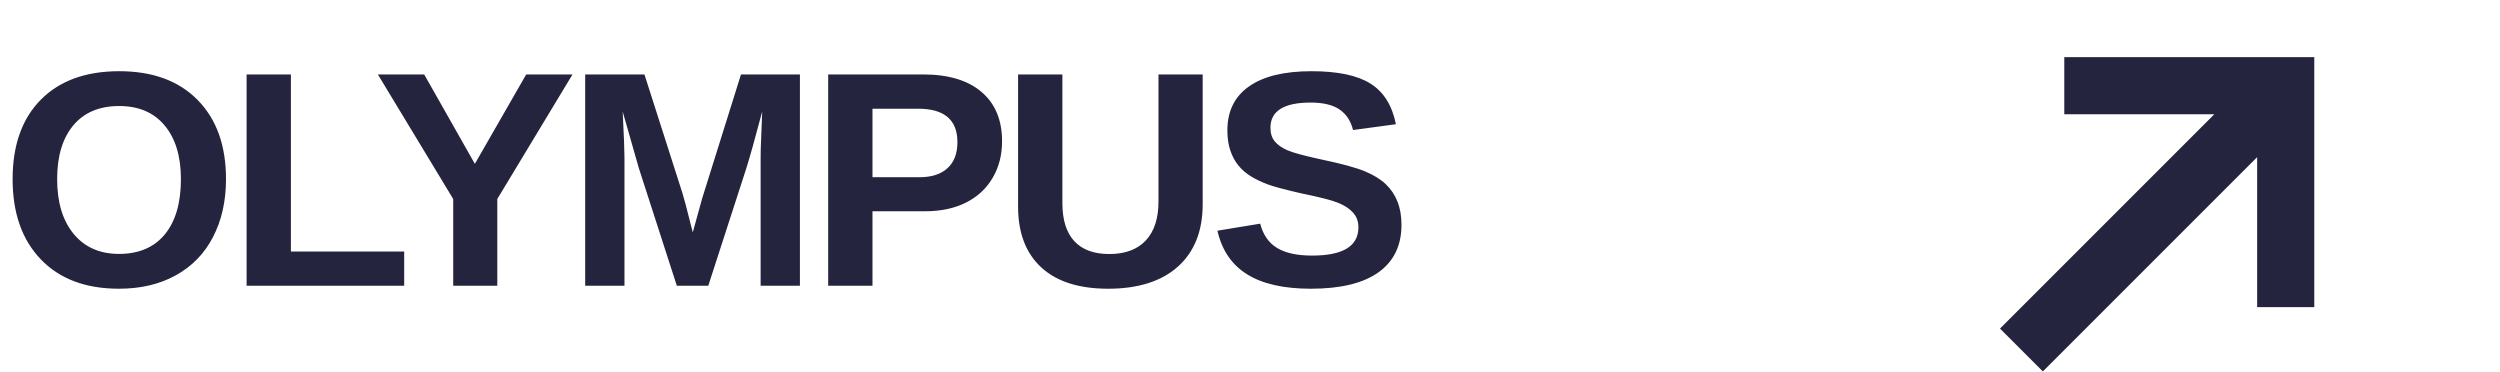
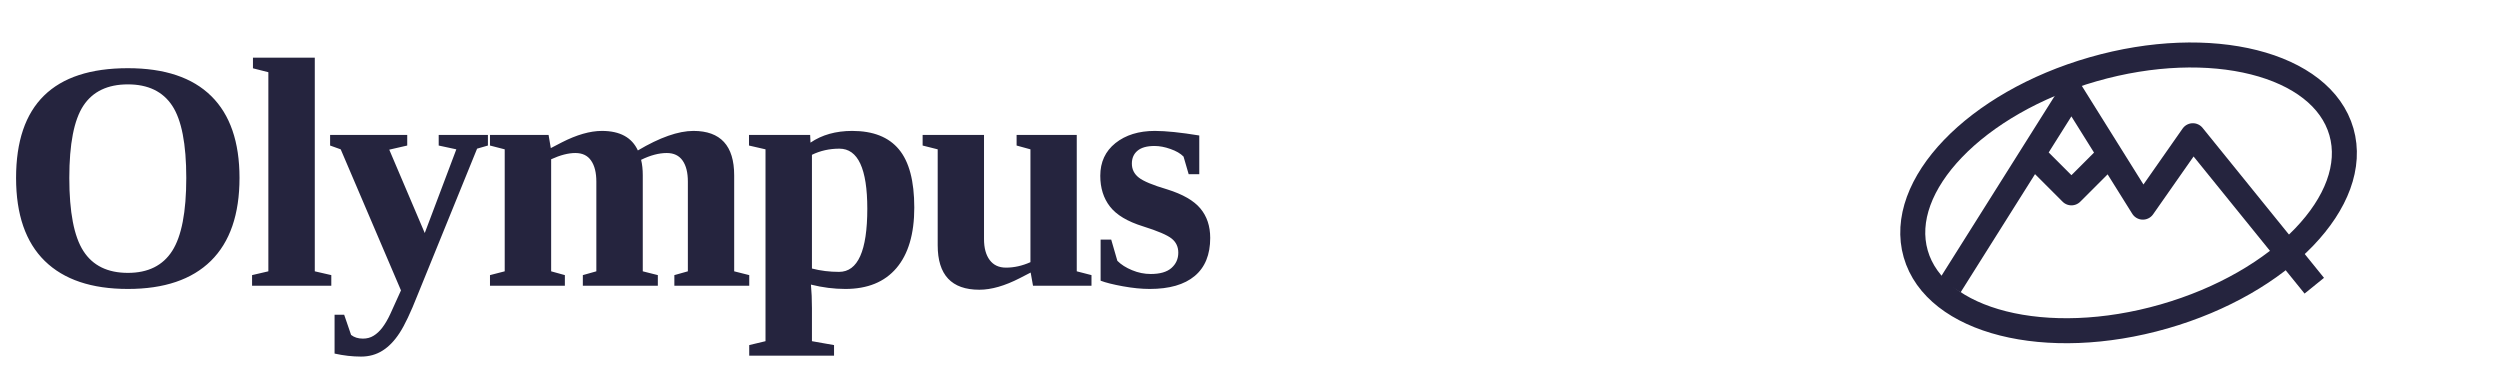
<svg xmlns="http://www.w3.org/2000/svg" viewBox="0 0 350 52" role="img" aria-labelledby="title">
-   <g fill="#25243e">
-     <text x="0" y="40" font-family="Arial, Helvetica, sans-serif" font-size="43" font-weight="900" letter-spacing="-1.8">OLYMPUS</text>
-     <path d="M289 8h35v35h-8V22l-30 30-6-6 30-30h-21z" />
+   <text x="0" y="40" fill="#25243e" font-family="Georgia, Times New Roman, serif" font-size="46" font-weight="700" letter-spacing="-1.4">Olympus</text>
+   <g fill="none" stroke="#25243e" stroke-width="3.5" stroke-linejoin="round">
+     <ellipse cx="298" cy="27" rx="31" ry="18" transform="rotate(-16 298 27)" />
+     <path d="M273 40l17-27 10 16 7-10 17 21M285 22l5 5 5-5" />
  </g>
</svg>
